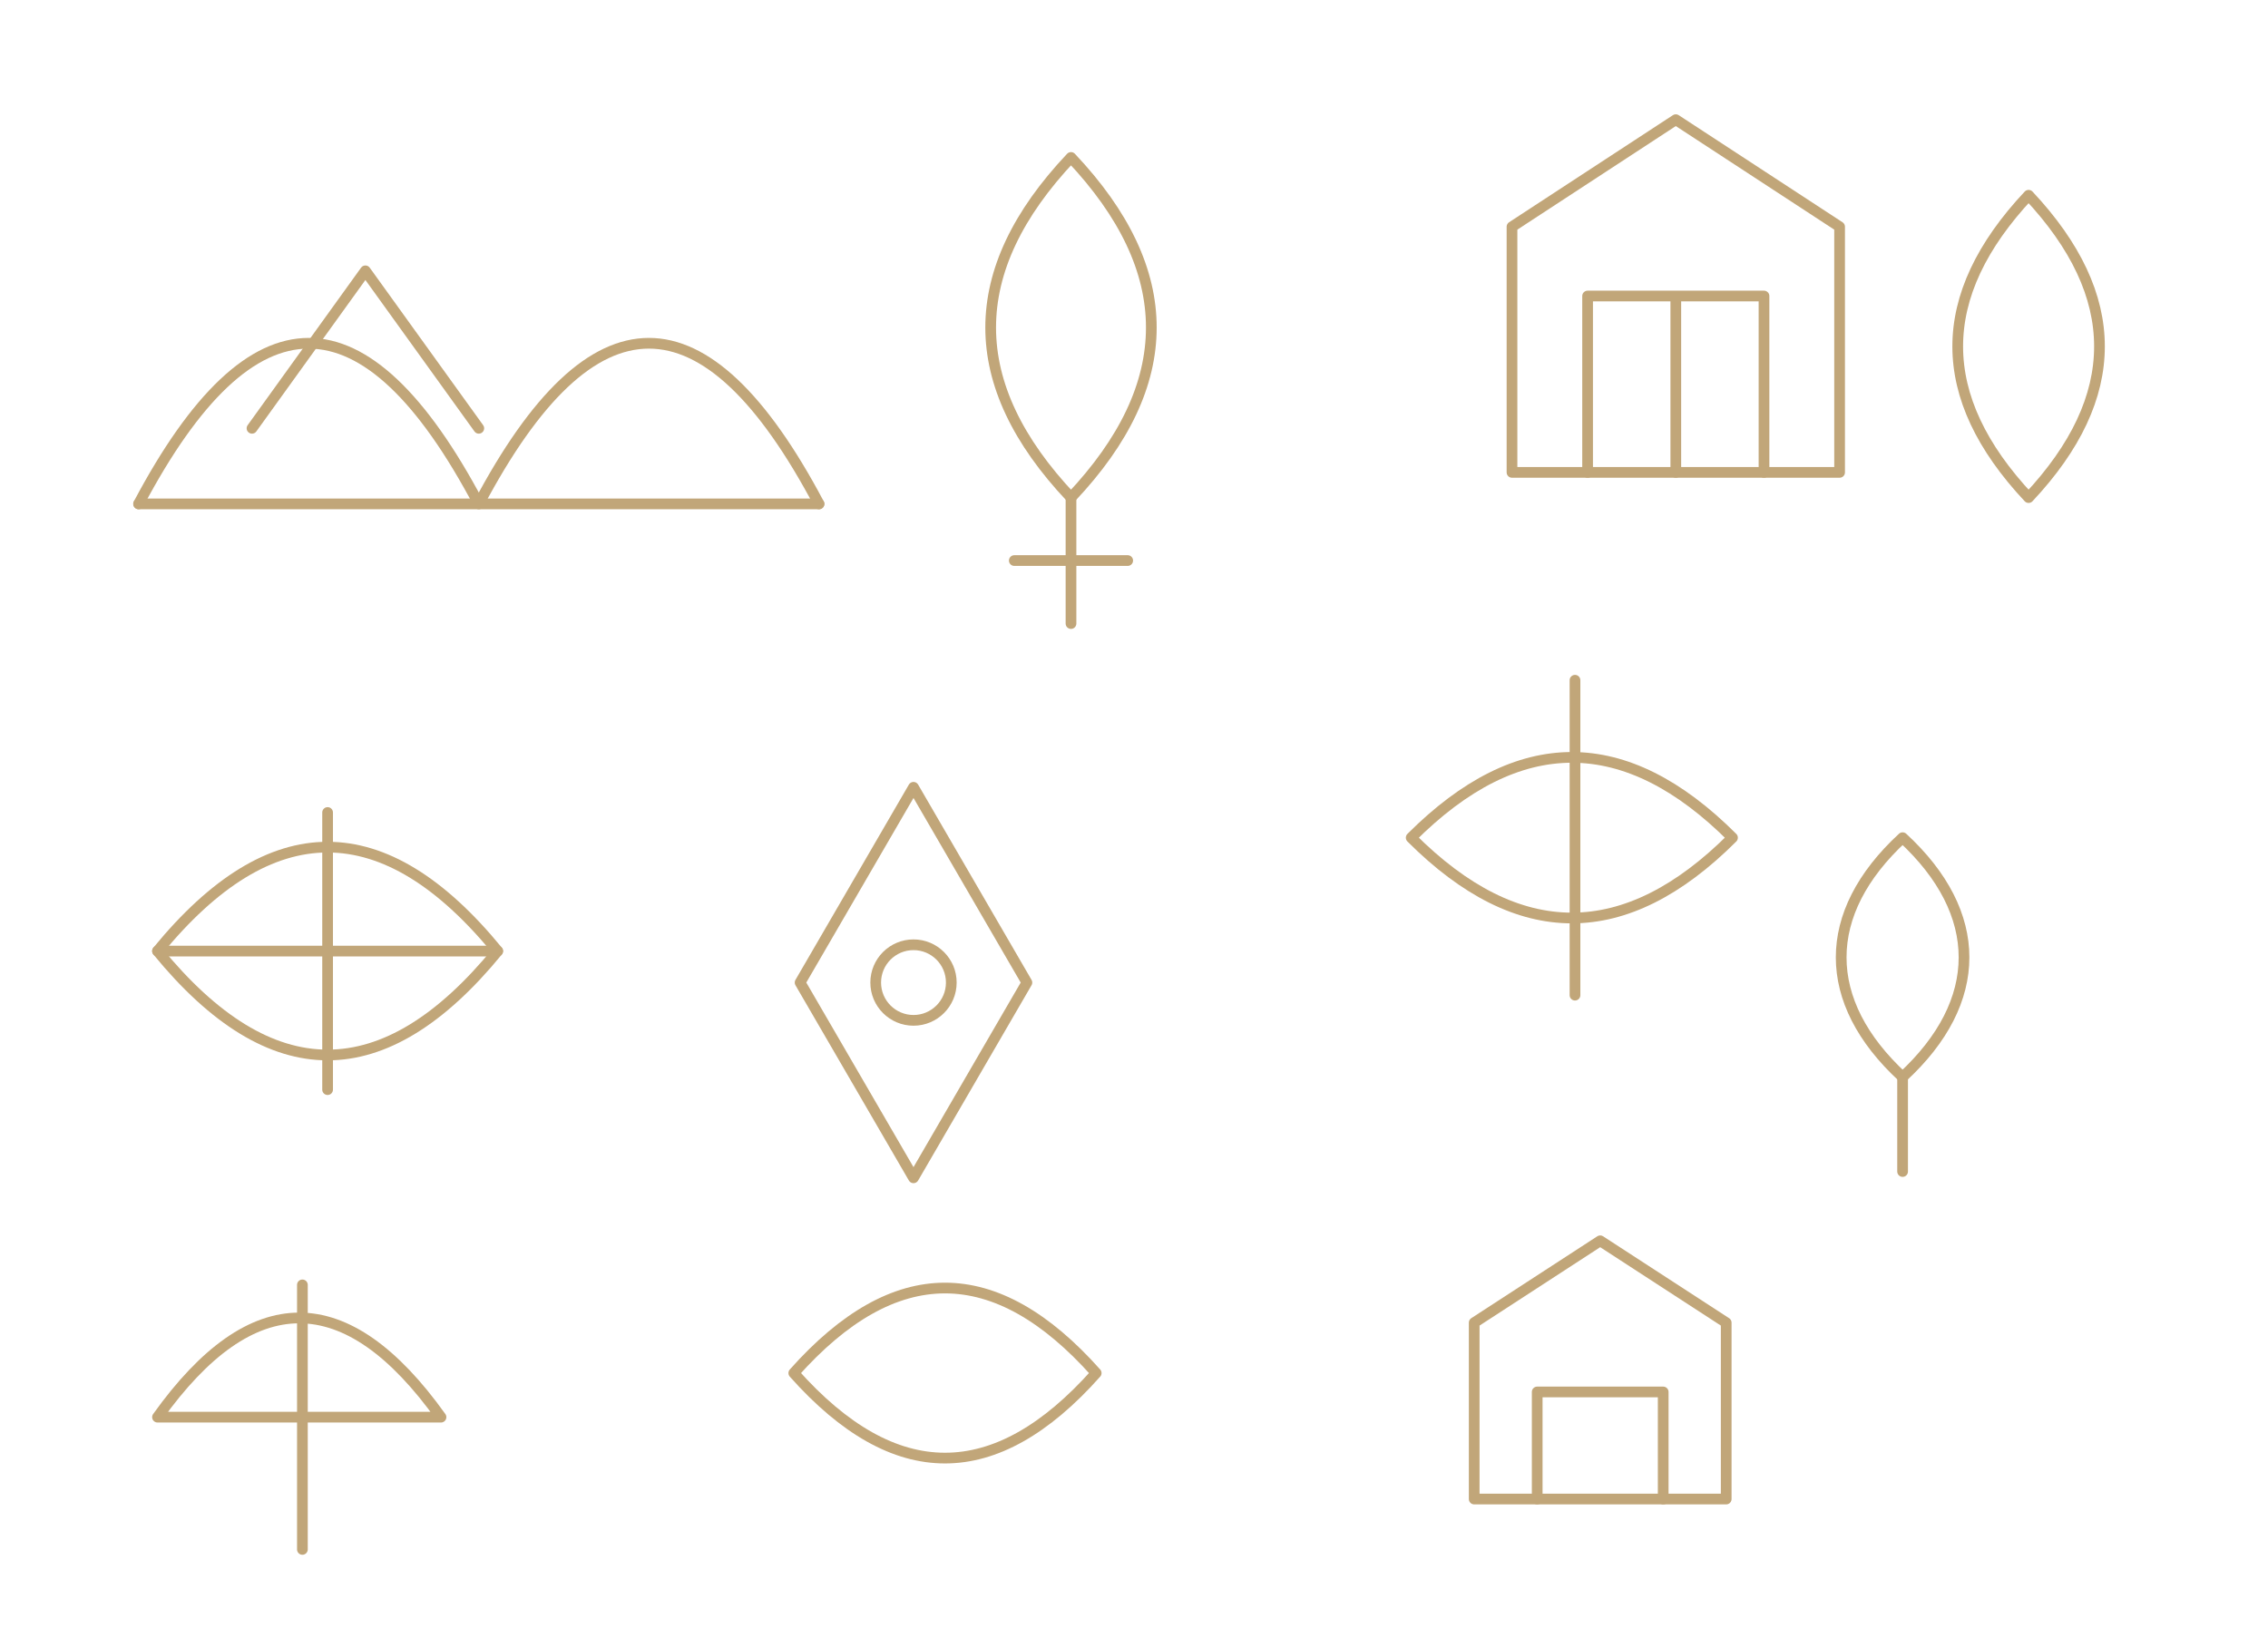
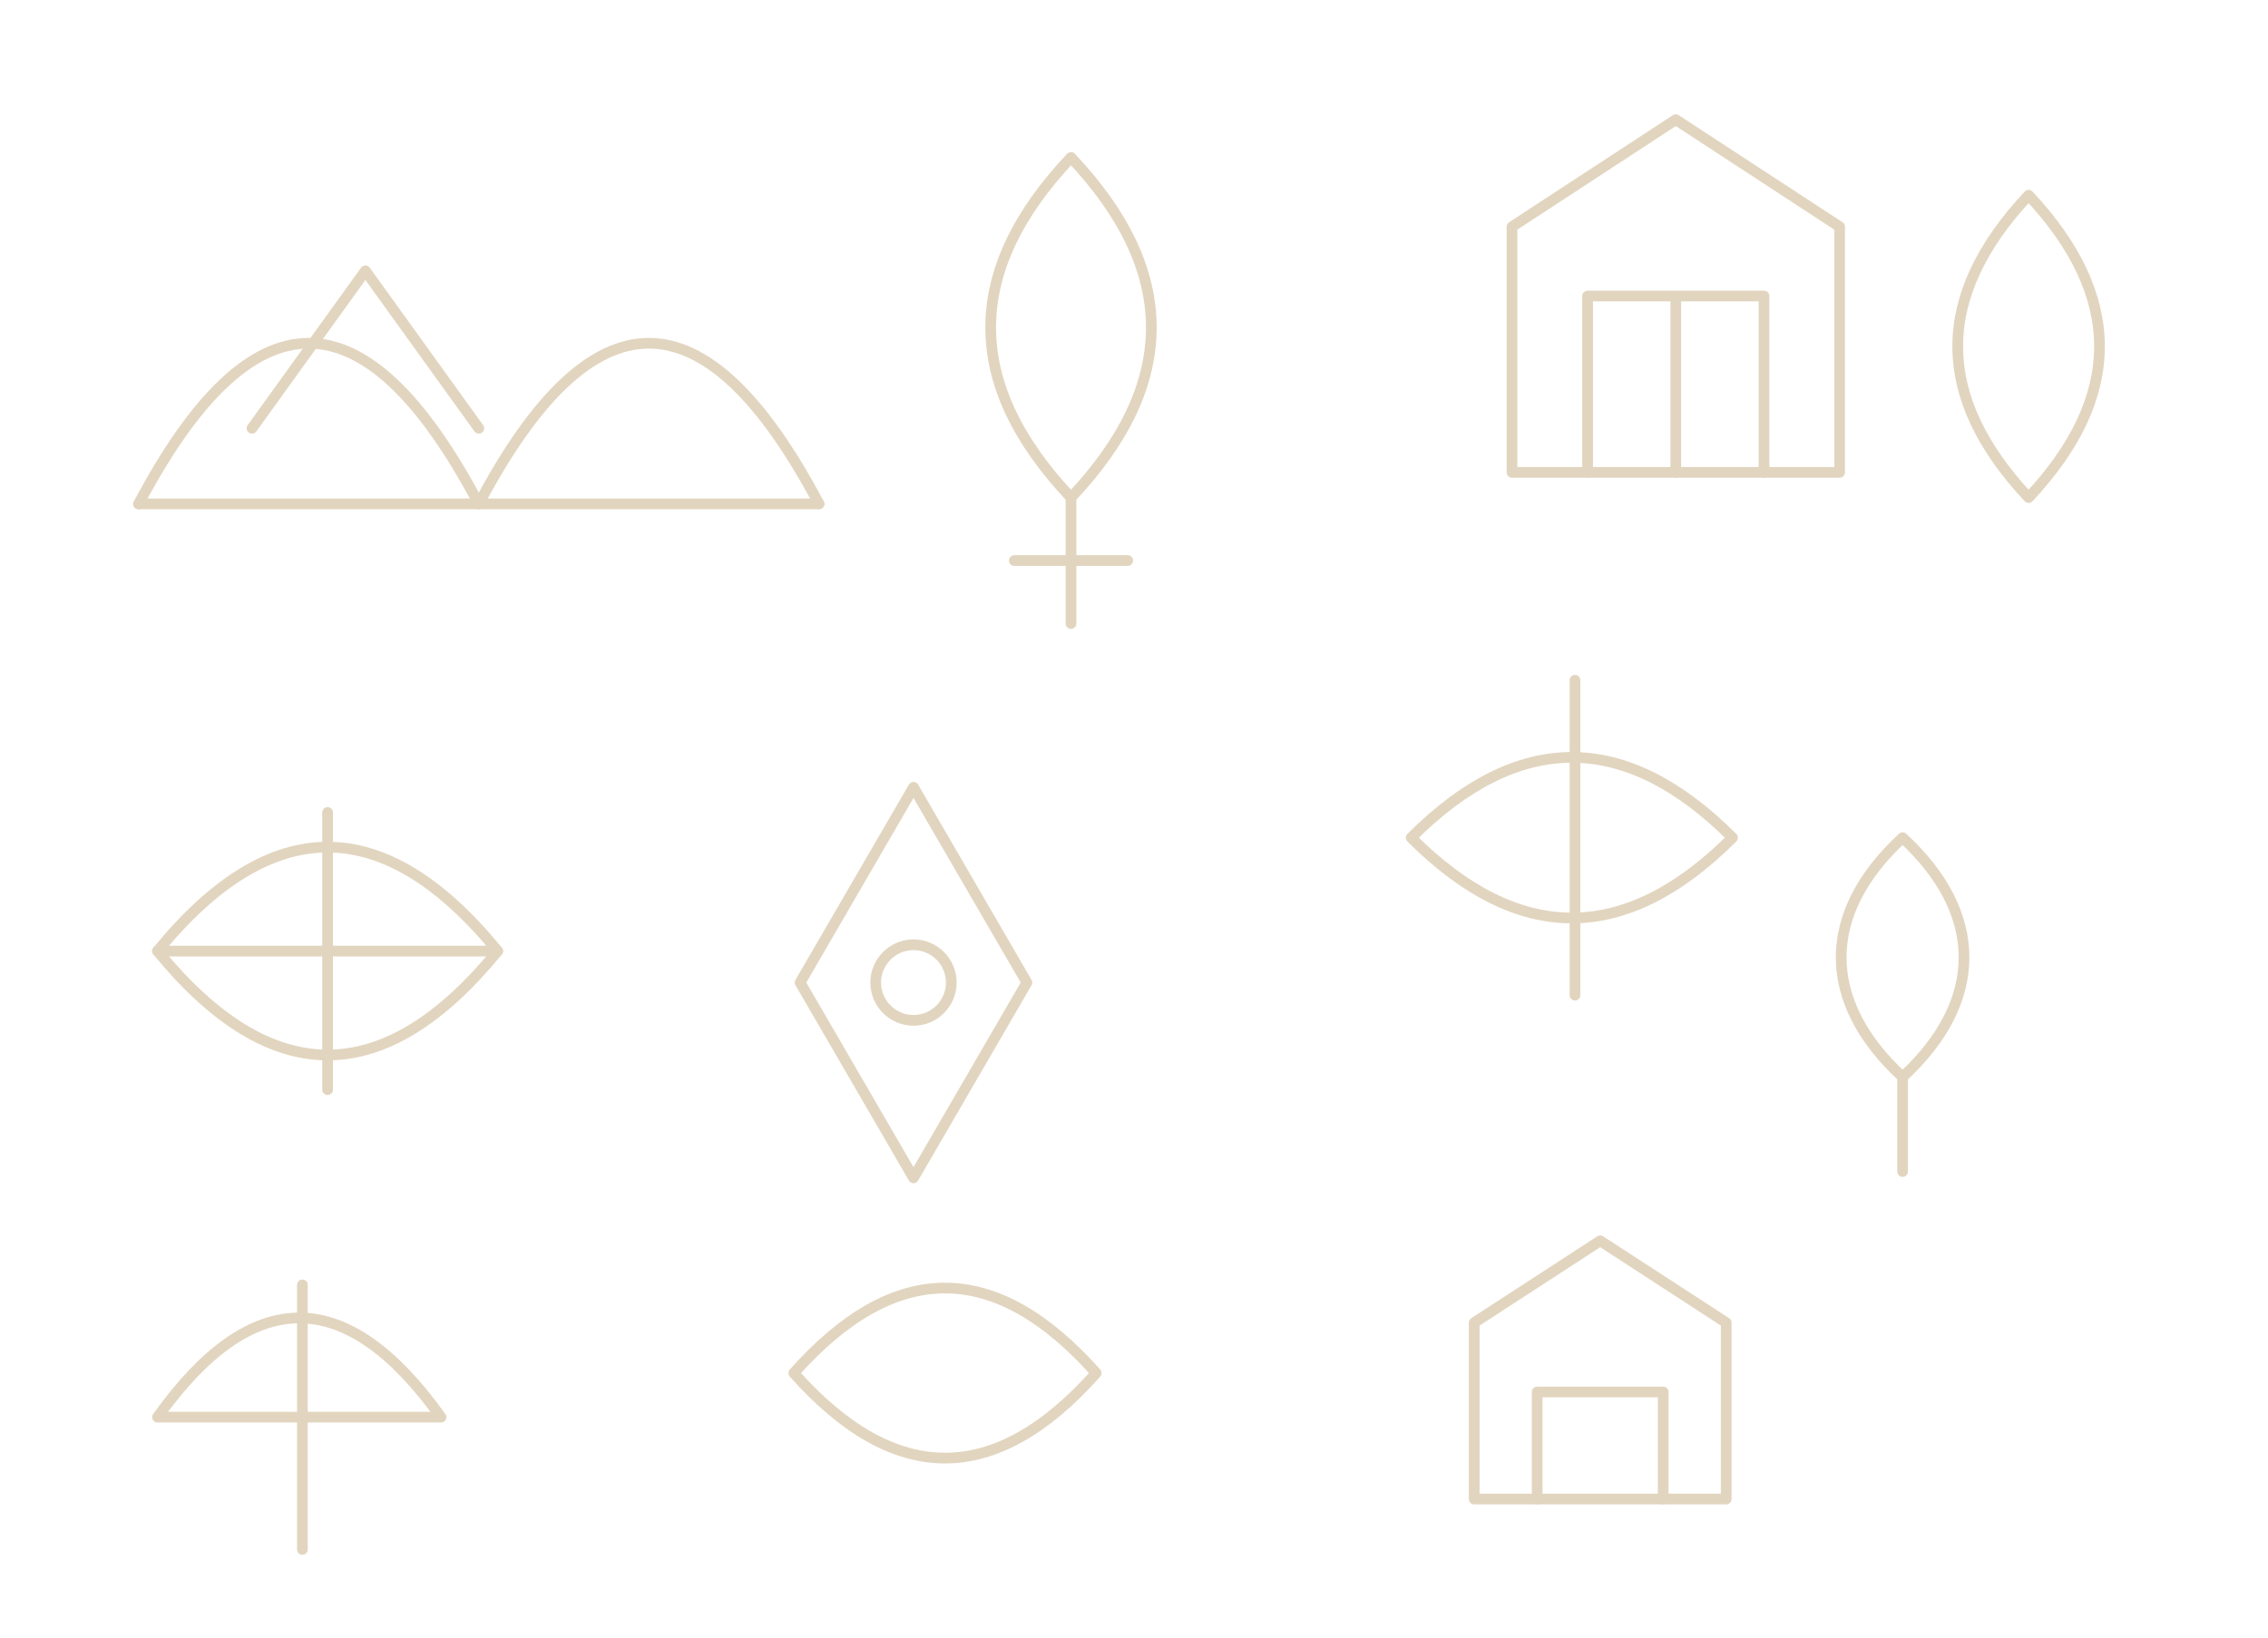
<svg xmlns="http://www.w3.org/2000/svg" width="360" height="260" viewBox="0 0 360 260">
-   <g fill="none" stroke="#b99a67" stroke-width="1.7" stroke-linecap="round" stroke-linejoin="round" opacity=".88">
+   <g fill="none" stroke="#b99a67" stroke-width="1.7" stroke-linecap="round" stroke-linejoin="round" opacity=".42">
    <path d="M22 80c18-34 36-34 54 0 18-34 36-34 54 0" />
    <path d="M22 80h108m-90-12 18-25 18 25" />
    <path d="M170 25c-17 18-17 36 0 54 17-18 17-36 0-54Z" />
    <path d="M170 79v20m-9-10h18" />
    <path d="M240 36l26-17 26 17v39h-52V36Z" />
    <path d="M252 75V47h28v28m-14-28v28" />
    <path d="M322 31c-15 16-15 32 0 48 15-16 15-32 0-48Z" />
    <path d="M25 151c18-22 36-22 54 0-18 22-36 22-54 0Z" />
    <path d="M25 151h54m-27-22v44" />
    <path d="M145 125l18 31-18 31-18-31 18-31Z" />
    <circle cx="145" cy="156" r="6" />
    <path d="M224 133c17-17 34-17 51 0m-51 0c17 17 34 17 51 0m-25-25v50" />
    <path d="M302 133c-13 12-13 26 0 38 13-12 13-26 0-38Z" />
    <path d="M302 171v15" />
    <path d="M25 225c15-21 30-21 45 0m-45 0h45m-22-21v42" />
    <path d="M126 218c16-18 32-18 48 0m-48 0c16 18 32 18 48 0" />
    <path d="M234 210l20-13 20 13v28h-40v-28Z" />
    <path d="M244 238v-17h20v17" />
  </g>
</svg>
